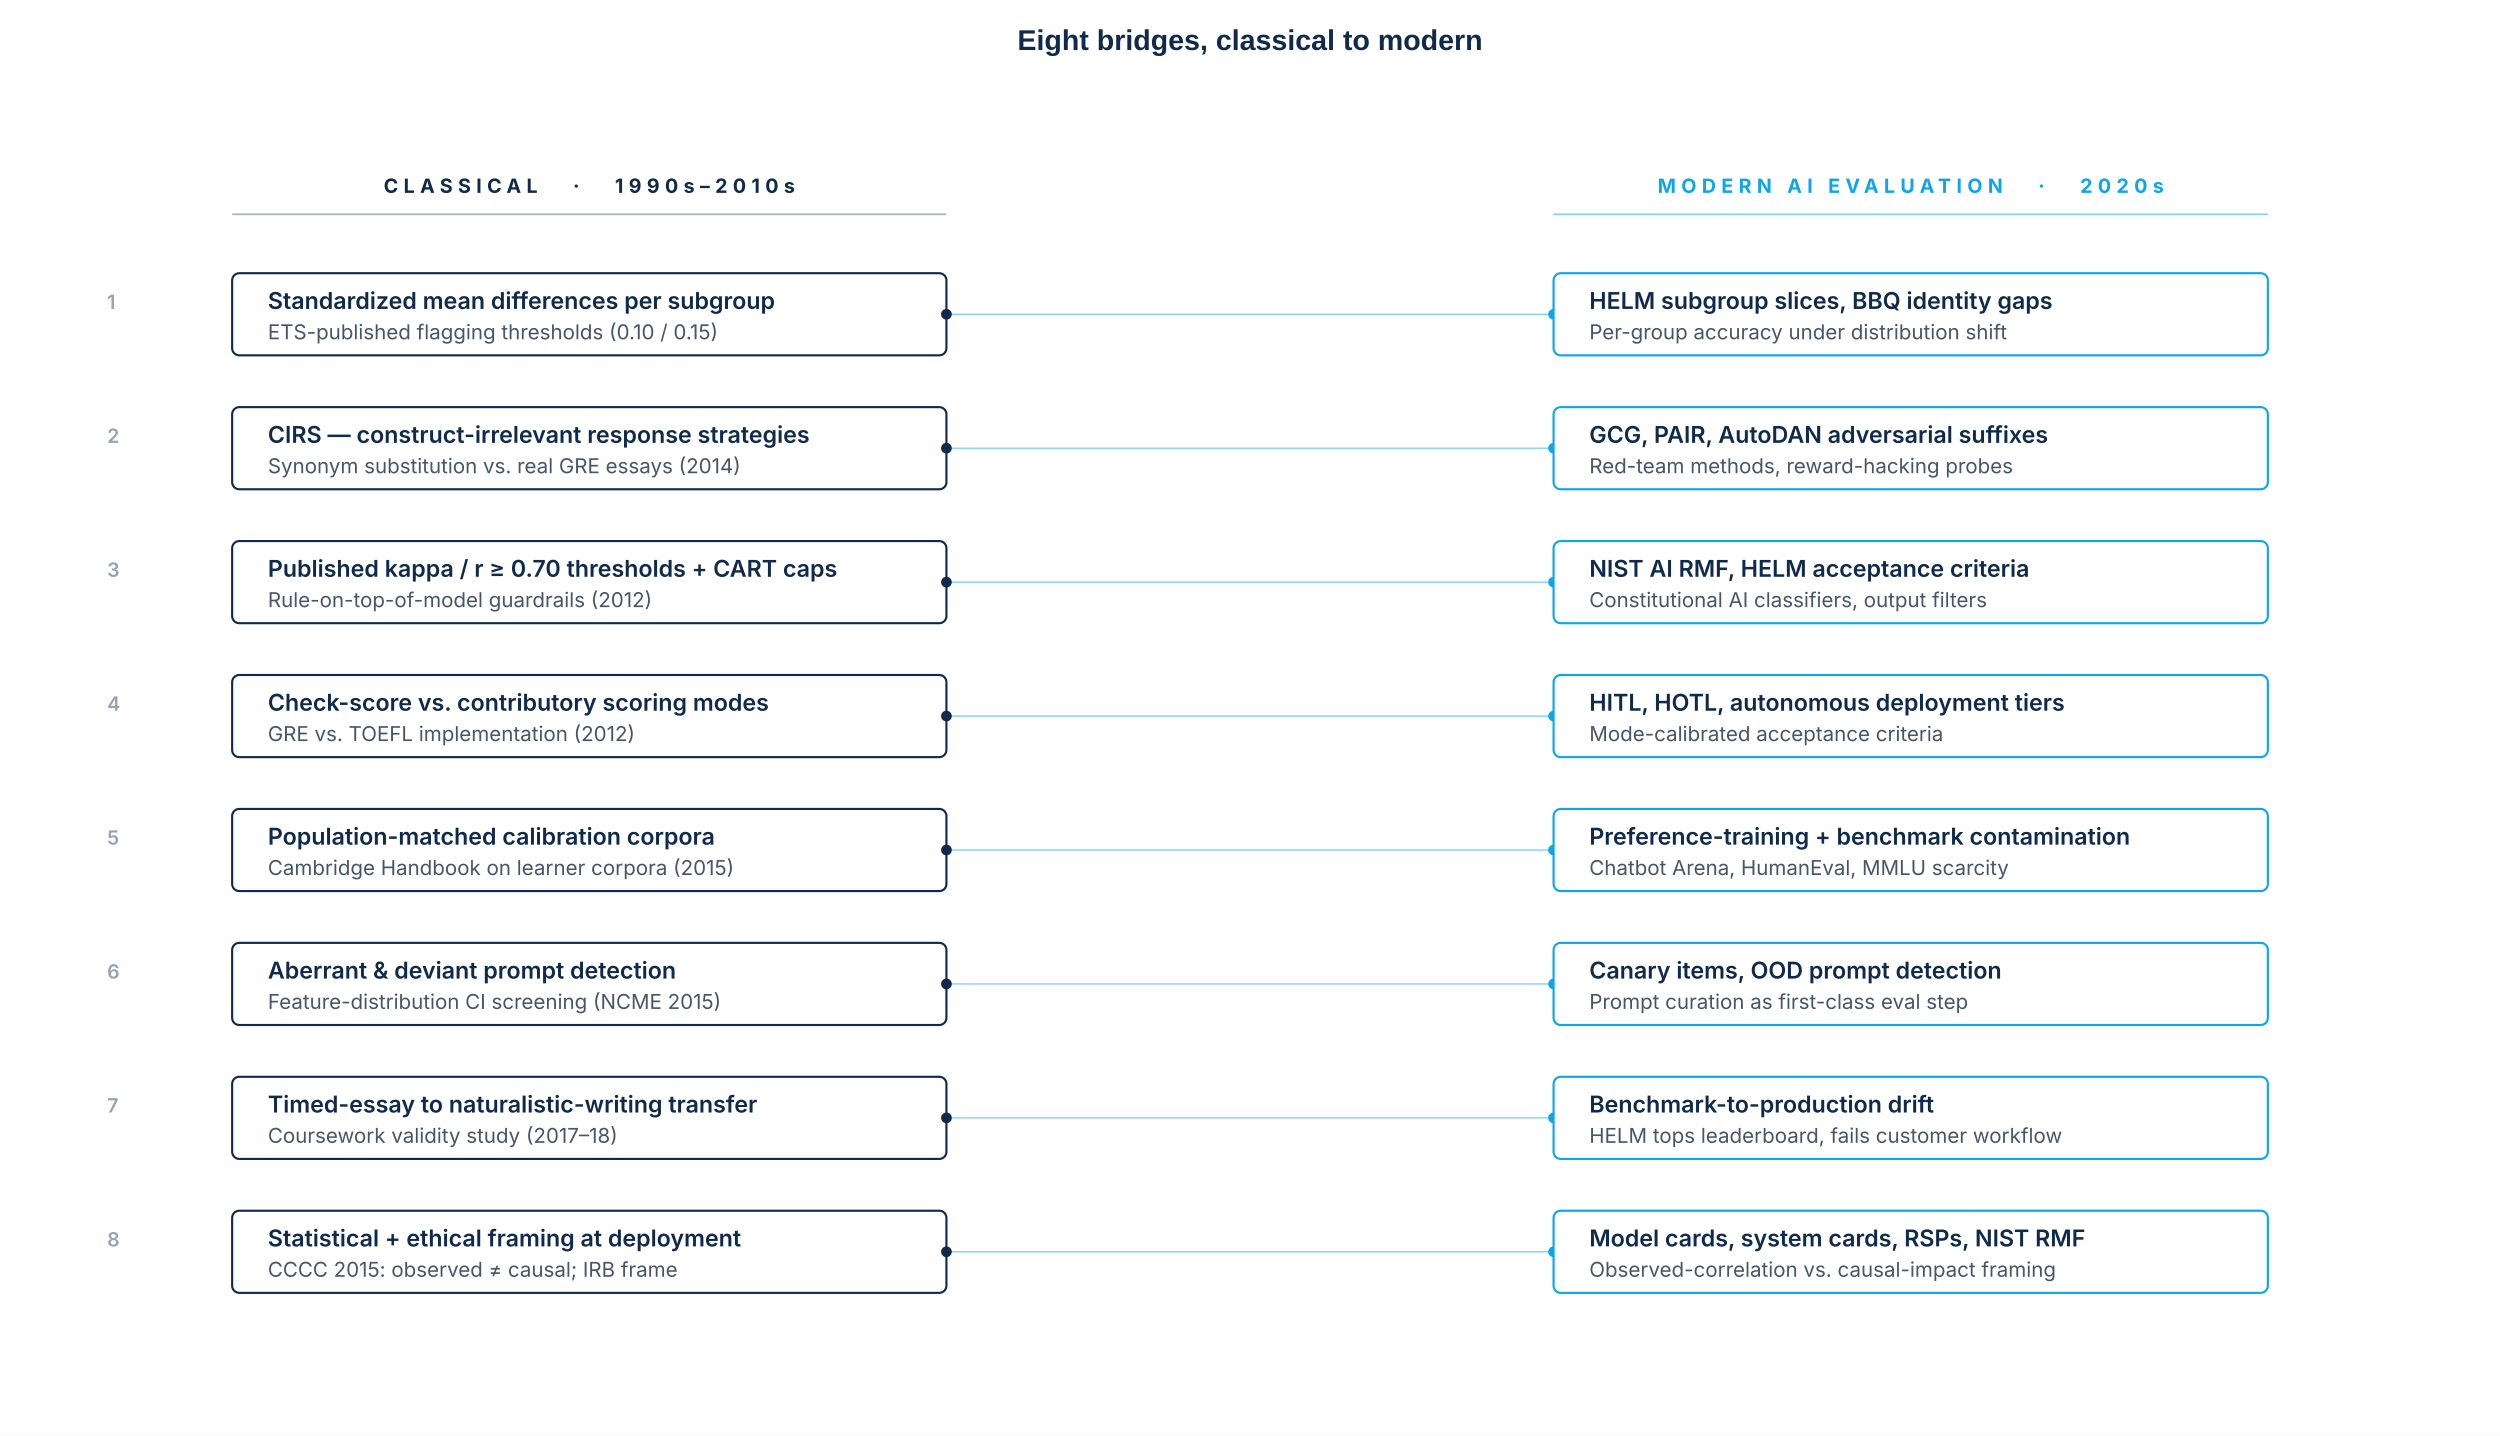
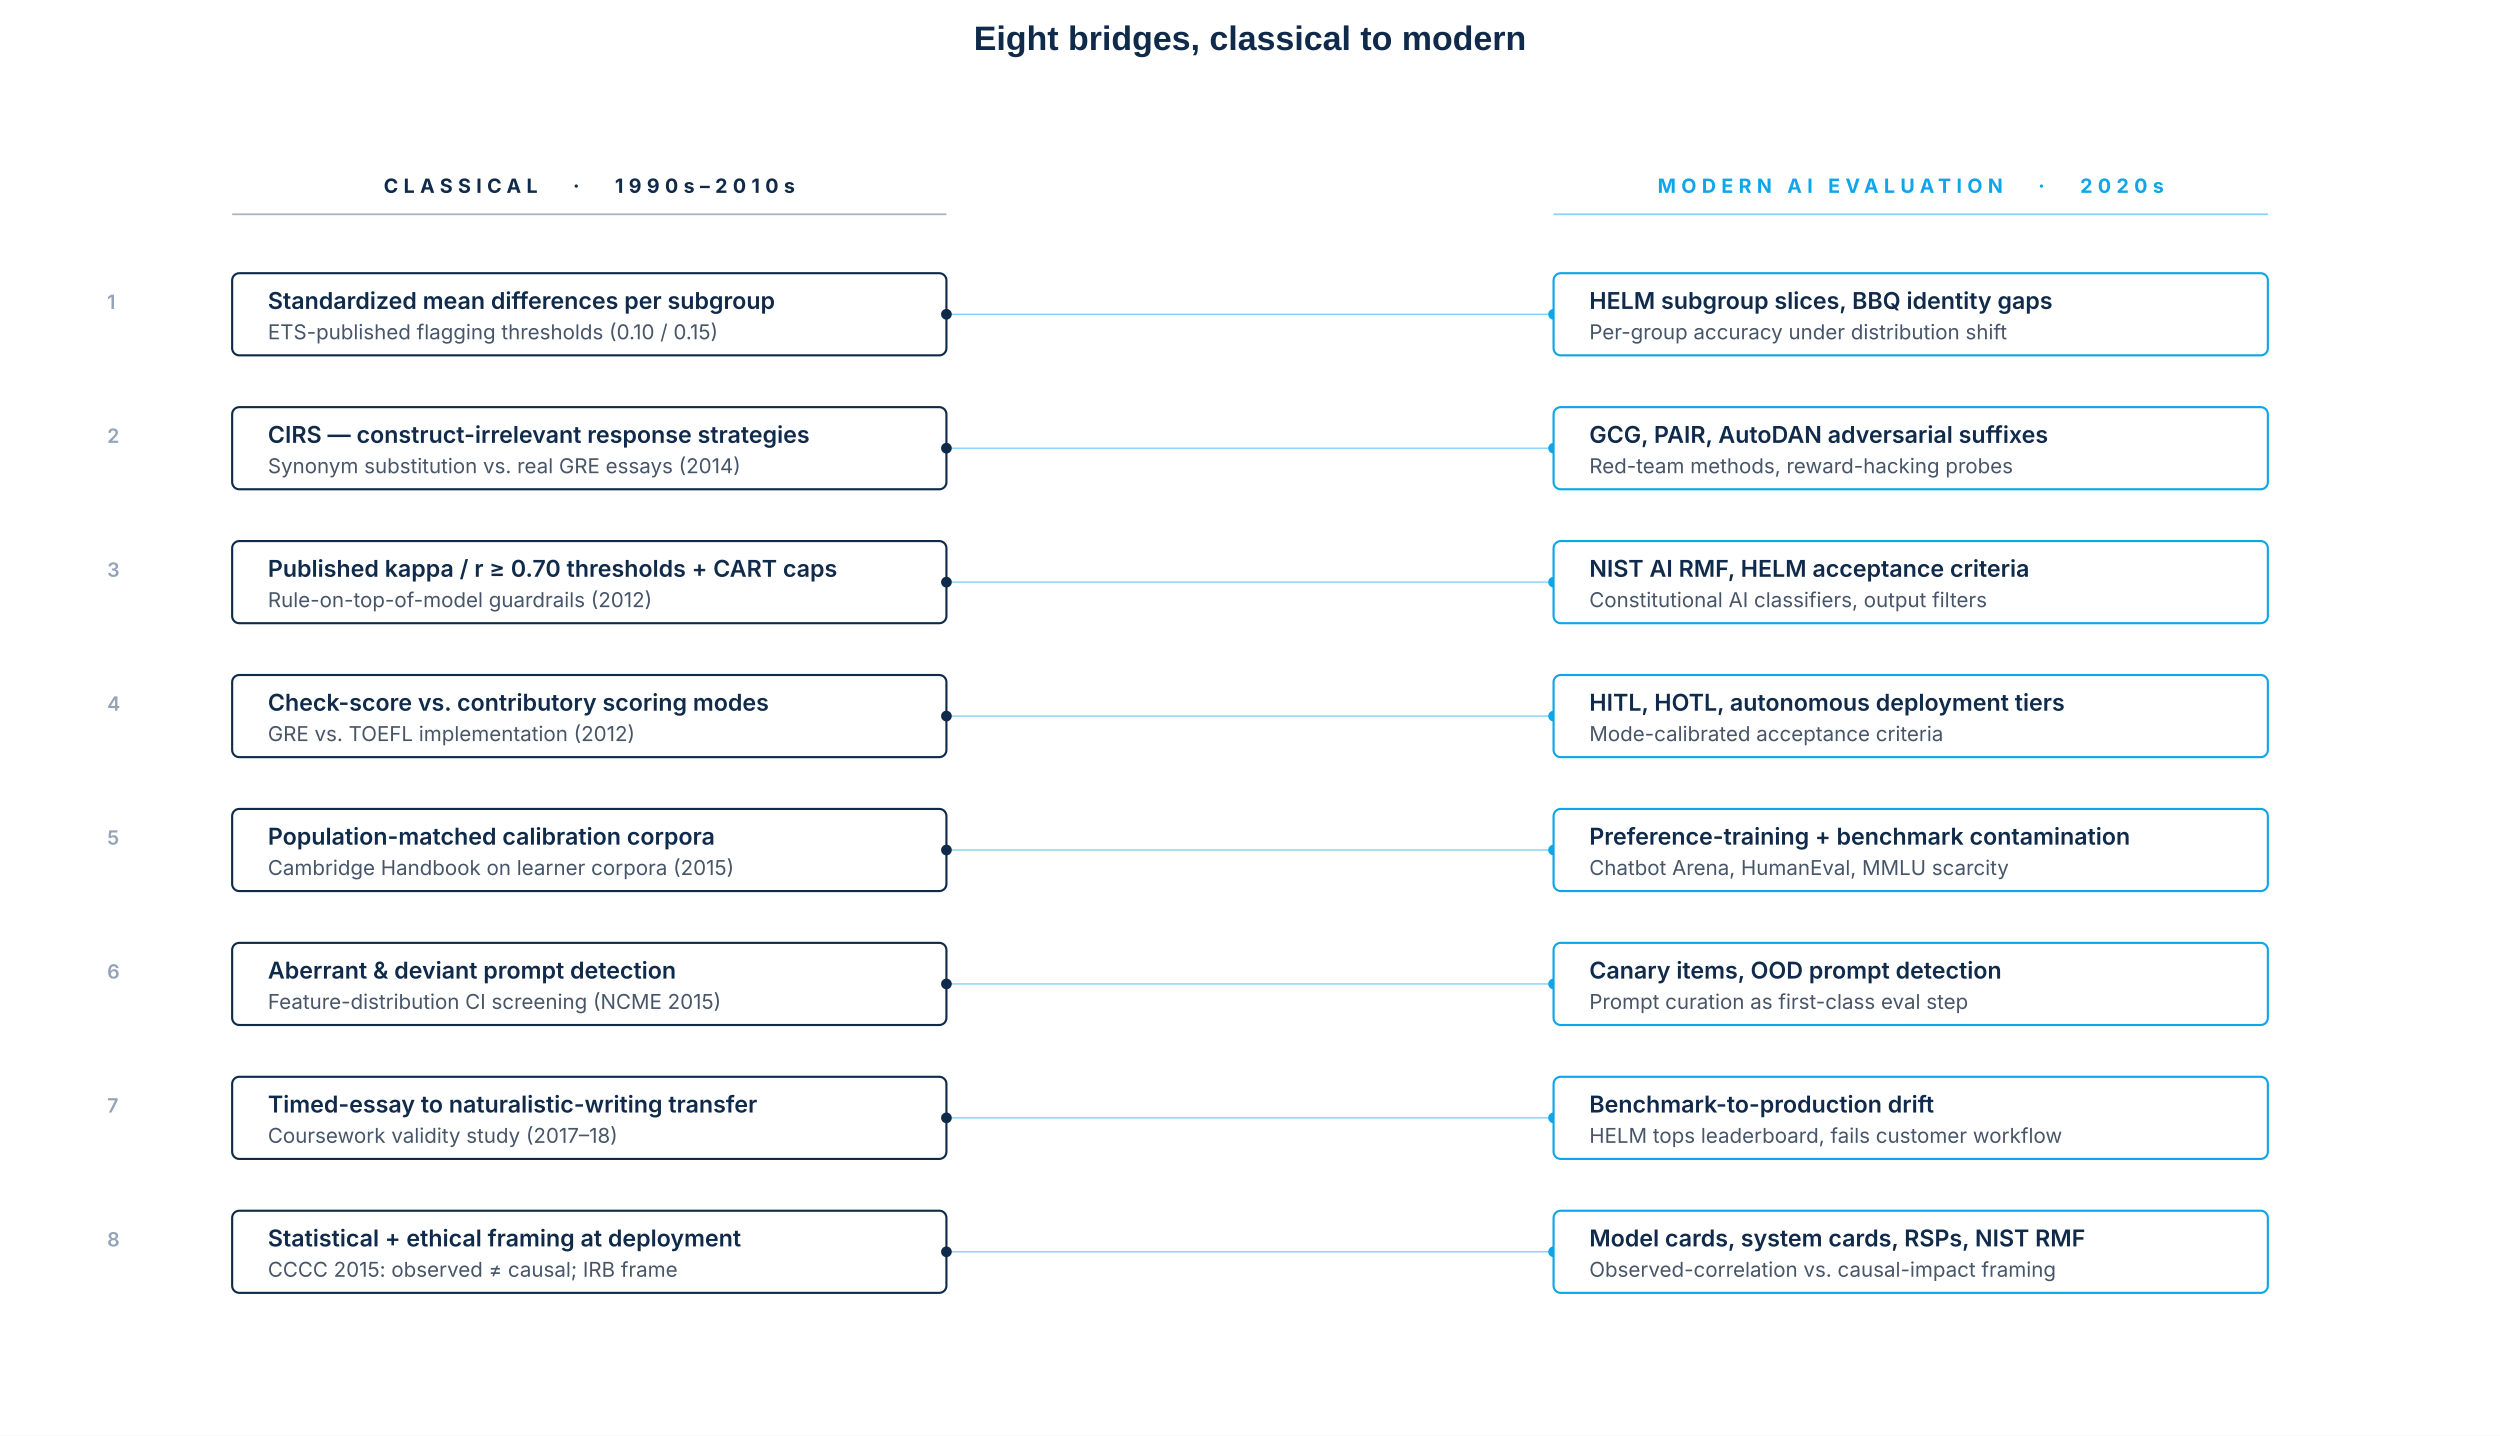
<svg xmlns="http://www.w3.org/2000/svg" viewBox="0 -110 1400 804" role="img" font-family="Inter, Helvetica, Arial, sans-serif">
  <defs>
    <style>
      .ink { fill: #0F2A4A; }
      .ink-2 { fill: #475569; }
      .ink-3 { fill: #94A3B8; }
    </style>
  </defs>
  <rect x="0" y="-110" width="1400" height="804" fill="#FFFFFF" />
-   <text x="700" y="-82" font-family="-apple-system, BlinkMacSystemFont, 'Helvetica Neue', Arial, sans-serif" font-size="16" font-weight="700" fill="#0F2A4A" text-anchor="middle">Eight bridges, classical to modern</text>
+   <text x="700" y="-82" font-family="-apple-system, BlinkMacSystemFont, 'Helvetica Neue', Arial, sans-serif" font-size="19" font-weight="700" fill="#0F2A4A" text-anchor="middle">Eight bridges, classical to modern</text>
  <g transform="translate(0, -152)">
    <text x="330" y="150" text-anchor="middle" font-size="11" font-weight="700" letter-spacing="3" fill="#0F2A4A">CLASSICAL   ·   1990s–2010s</text>
    <text x="1070" y="150" text-anchor="middle" font-size="11" font-weight="700" letter-spacing="3" fill="#0EA5E9">MODERN AI EVALUATION   ·   2020s</text>
    <line x1="130" y1="162" x2="530" y2="162" stroke="#0F2A4A" stroke-width="1" opacity="0.35" />
    <line x1="870" y1="162" x2="1270" y2="162" stroke="#0EA5E9" stroke-width="1" opacity="0.5" />
    <text x="60" y="215" font-size="11" font-weight="600" letter-spacing="1.5" class="ink-3">1</text>
    <rect x="130" y="195" width="400" height="46" rx="4" fill="#FFFFFF" stroke="#0F2A4A" stroke-width="1.2" />
    <text x="150" y="215" font-size="13" font-weight="600" class="ink">Standardized mean differences per subgroup</text>
    <text x="150" y="232" font-size="11.5" class="ink-2">ETS-published flagging thresholds (0.10 / 0.15)</text>
    <line x1="530" y1="218" x2="870" y2="218" stroke="#0EA5E9" stroke-width="0.8" opacity="0.5" />
    <circle cx="530" cy="218" r="3" fill="#0F2A4A" />
    <circle cx="870" cy="218" r="3" fill="#0EA5E9" />
    <rect x="870" y="195" width="400" height="46" rx="4" fill="#FFFFFF" stroke="#0EA5E9" stroke-width="1.2" />
    <text x="890" y="215" font-size="13" font-weight="600" class="ink">HELM subgroup slices, BBQ identity gaps</text>
    <text x="890" y="232" font-size="11.5" class="ink-2">Per-group accuracy under distribution shift</text>
    <text x="60" y="290" font-size="11" font-weight="600" letter-spacing="1.5" class="ink-3">2</text>
    <rect x="130" y="270" width="400" height="46" rx="4" fill="#FFFFFF" stroke="#0F2A4A" stroke-width="1.2" />
    <text x="150" y="290" font-size="13" font-weight="600" class="ink">CIRS — construct-irrelevant response strategies</text>
    <text x="150" y="307" font-size="11.5" class="ink-2">Synonym substitution vs. real GRE essays (2014)</text>
    <line x1="530" y1="293" x2="870" y2="293" stroke="#0EA5E9" stroke-width="0.8" opacity="0.5" />
    <circle cx="530" cy="293" r="3" fill="#0F2A4A" />
    <circle cx="870" cy="293" r="3" fill="#0EA5E9" />
    <rect x="870" y="270" width="400" height="46" rx="4" fill="#FFFFFF" stroke="#0EA5E9" stroke-width="1.2" />
    <text x="890" y="290" font-size="13" font-weight="600" class="ink">GCG, PAIR, AutoDAN adversarial suffixes</text>
    <text x="890" y="307" font-size="11.5" class="ink-2">Red-team methods, reward-hacking probes</text>
    <text x="60" y="365" font-size="11" font-weight="600" letter-spacing="1.5" class="ink-3">3</text>
    <rect x="130" y="345" width="400" height="46" rx="4" fill="#FFFFFF" stroke="#0F2A4A" stroke-width="1.2" />
    <text x="150" y="365" font-size="13" font-weight="600" class="ink">Published kappa / r ≥ 0.70 thresholds + CART caps</text>
    <text x="150" y="382" font-size="11.5" class="ink-2">Rule-on-top-of-model guardrails (2012)</text>
    <line x1="530" y1="368" x2="870" y2="368" stroke="#0EA5E9" stroke-width="0.8" opacity="0.5" />
    <circle cx="530" cy="368" r="3" fill="#0F2A4A" />
    <circle cx="870" cy="368" r="3" fill="#0EA5E9" />
    <rect x="870" y="345" width="400" height="46" rx="4" fill="#FFFFFF" stroke="#0EA5E9" stroke-width="1.2" />
    <text x="890" y="365" font-size="13" font-weight="600" class="ink">NIST AI RMF, HELM acceptance criteria</text>
    <text x="890" y="382" font-size="11.5" class="ink-2">Constitutional AI classifiers, output filters</text>
    <text x="60" y="440" font-size="11" font-weight="600" letter-spacing="1.5" class="ink-3">4</text>
    <rect x="130" y="420" width="400" height="46" rx="4" fill="#FFFFFF" stroke="#0F2A4A" stroke-width="1.2" />
    <text x="150" y="440" font-size="13" font-weight="600" class="ink">Check-score vs. contributory scoring modes</text>
    <text x="150" y="457" font-size="11.5" class="ink-2">GRE vs. TOEFL implementation (2012)</text>
    <line x1="530" y1="443" x2="870" y2="443" stroke="#0EA5E9" stroke-width="0.8" opacity="0.5" />
    <circle cx="530" cy="443" r="3" fill="#0F2A4A" />
    <circle cx="870" cy="443" r="3" fill="#0EA5E9" />
    <rect x="870" y="420" width="400" height="46" rx="4" fill="#FFFFFF" stroke="#0EA5E9" stroke-width="1.2" />
    <text x="890" y="440" font-size="13" font-weight="600" class="ink">HITL, HOTL, autonomous deployment tiers</text>
    <text x="890" y="457" font-size="11.5" class="ink-2">Mode-calibrated acceptance criteria</text>
    <text x="60" y="515" font-size="11" font-weight="600" letter-spacing="1.5" class="ink-3">5</text>
    <rect x="130" y="495" width="400" height="46" rx="4" fill="#FFFFFF" stroke="#0F2A4A" stroke-width="1.2" />
    <text x="150" y="515" font-size="13" font-weight="600" class="ink">Population-matched calibration corpora</text>
    <text x="150" y="532" font-size="11.5" class="ink-2">Cambridge Handbook on learner corpora (2015)</text>
    <line x1="530" y1="518" x2="870" y2="518" stroke="#0EA5E9" stroke-width="0.8" opacity="0.5" />
    <circle cx="530" cy="518" r="3" fill="#0F2A4A" />
    <circle cx="870" cy="518" r="3" fill="#0EA5E9" />
    <rect x="870" y="495" width="400" height="46" rx="4" fill="#FFFFFF" stroke="#0EA5E9" stroke-width="1.2" />
    <text x="890" y="515" font-size="13" font-weight="600" class="ink">Preference-training + benchmark contamination</text>
    <text x="890" y="532" font-size="11.5" class="ink-2">Chatbot Arena, HumanEval, MMLU scarcity</text>
    <text x="60" y="590" font-size="11" font-weight="600" letter-spacing="1.5" class="ink-3">6</text>
    <rect x="130" y="570" width="400" height="46" rx="4" fill="#FFFFFF" stroke="#0F2A4A" stroke-width="1.2" />
    <text x="150" y="590" font-size="13" font-weight="600" class="ink">Aberrant &amp; deviant prompt detection</text>
    <text x="150" y="607" font-size="11.5" class="ink-2">Feature-distribution CI screening (NCME 2015)</text>
    <line x1="530" y1="593" x2="870" y2="593" stroke="#0EA5E9" stroke-width="0.8" opacity="0.5" />
    <circle cx="530" cy="593" r="3" fill="#0F2A4A" />
    <circle cx="870" cy="593" r="3" fill="#0EA5E9" />
    <rect x="870" y="570" width="400" height="46" rx="4" fill="#FFFFFF" stroke="#0EA5E9" stroke-width="1.2" />
    <text x="890" y="590" font-size="13" font-weight="600" class="ink">Canary items, OOD prompt detection</text>
    <text x="890" y="607" font-size="11.5" class="ink-2">Prompt curation as first-class eval step</text>
    <text x="60" y="665" font-size="11" font-weight="600" letter-spacing="1.5" class="ink-3">7</text>
    <rect x="130" y="645" width="400" height="46" rx="4" fill="#FFFFFF" stroke="#0F2A4A" stroke-width="1.2" />
    <text x="150" y="665" font-size="13" font-weight="600" class="ink">Timed-essay to naturalistic-writing transfer</text>
    <text x="150" y="682" font-size="11.5" class="ink-2">Coursework validity study (2017–18)</text>
    <line x1="530" y1="668" x2="870" y2="668" stroke="#0EA5E9" stroke-width="0.8" opacity="0.5" />
    <circle cx="530" cy="668" r="3" fill="#0F2A4A" />
    <circle cx="870" cy="668" r="3" fill="#0EA5E9" />
    <rect x="870" y="645" width="400" height="46" rx="4" fill="#FFFFFF" stroke="#0EA5E9" stroke-width="1.2" />
    <text x="890" y="665" font-size="13" font-weight="600" class="ink">Benchmark-to-production drift</text>
    <text x="890" y="682" font-size="11.5" class="ink-2">HELM tops leaderboard, fails customer workflow</text>
    <text x="60" y="740" font-size="11" font-weight="600" letter-spacing="1.5" class="ink-3">8</text>
    <rect x="130" y="720" width="400" height="46" rx="4" fill="#FFFFFF" stroke="#0F2A4A" stroke-width="1.2" />
    <text x="150" y="740" font-size="13" font-weight="600" class="ink">Statistical + ethical framing at deployment</text>
    <text x="150" y="757" font-size="11.5" class="ink-2">CCCC 2015: observed ≠ causal; IRB frame</text>
    <line x1="530" y1="743" x2="870" y2="743" stroke="#0EA5E9" stroke-width="0.8" opacity="0.5" />
    <circle cx="530" cy="743" r="3" fill="#0F2A4A" />
    <circle cx="870" cy="743" r="3" fill="#0EA5E9" />
    <rect x="870" y="720" width="400" height="46" rx="4" fill="#FFFFFF" stroke="#0EA5E9" stroke-width="1.2" />
    <text x="890" y="740" font-size="13" font-weight="600" class="ink">Model cards, system cards, RSPs, NIST RMF</text>
    <text x="890" y="757" font-size="11.5" class="ink-2">Observed-correlation vs. causal-impact framing</text>
  </g>
</svg>
